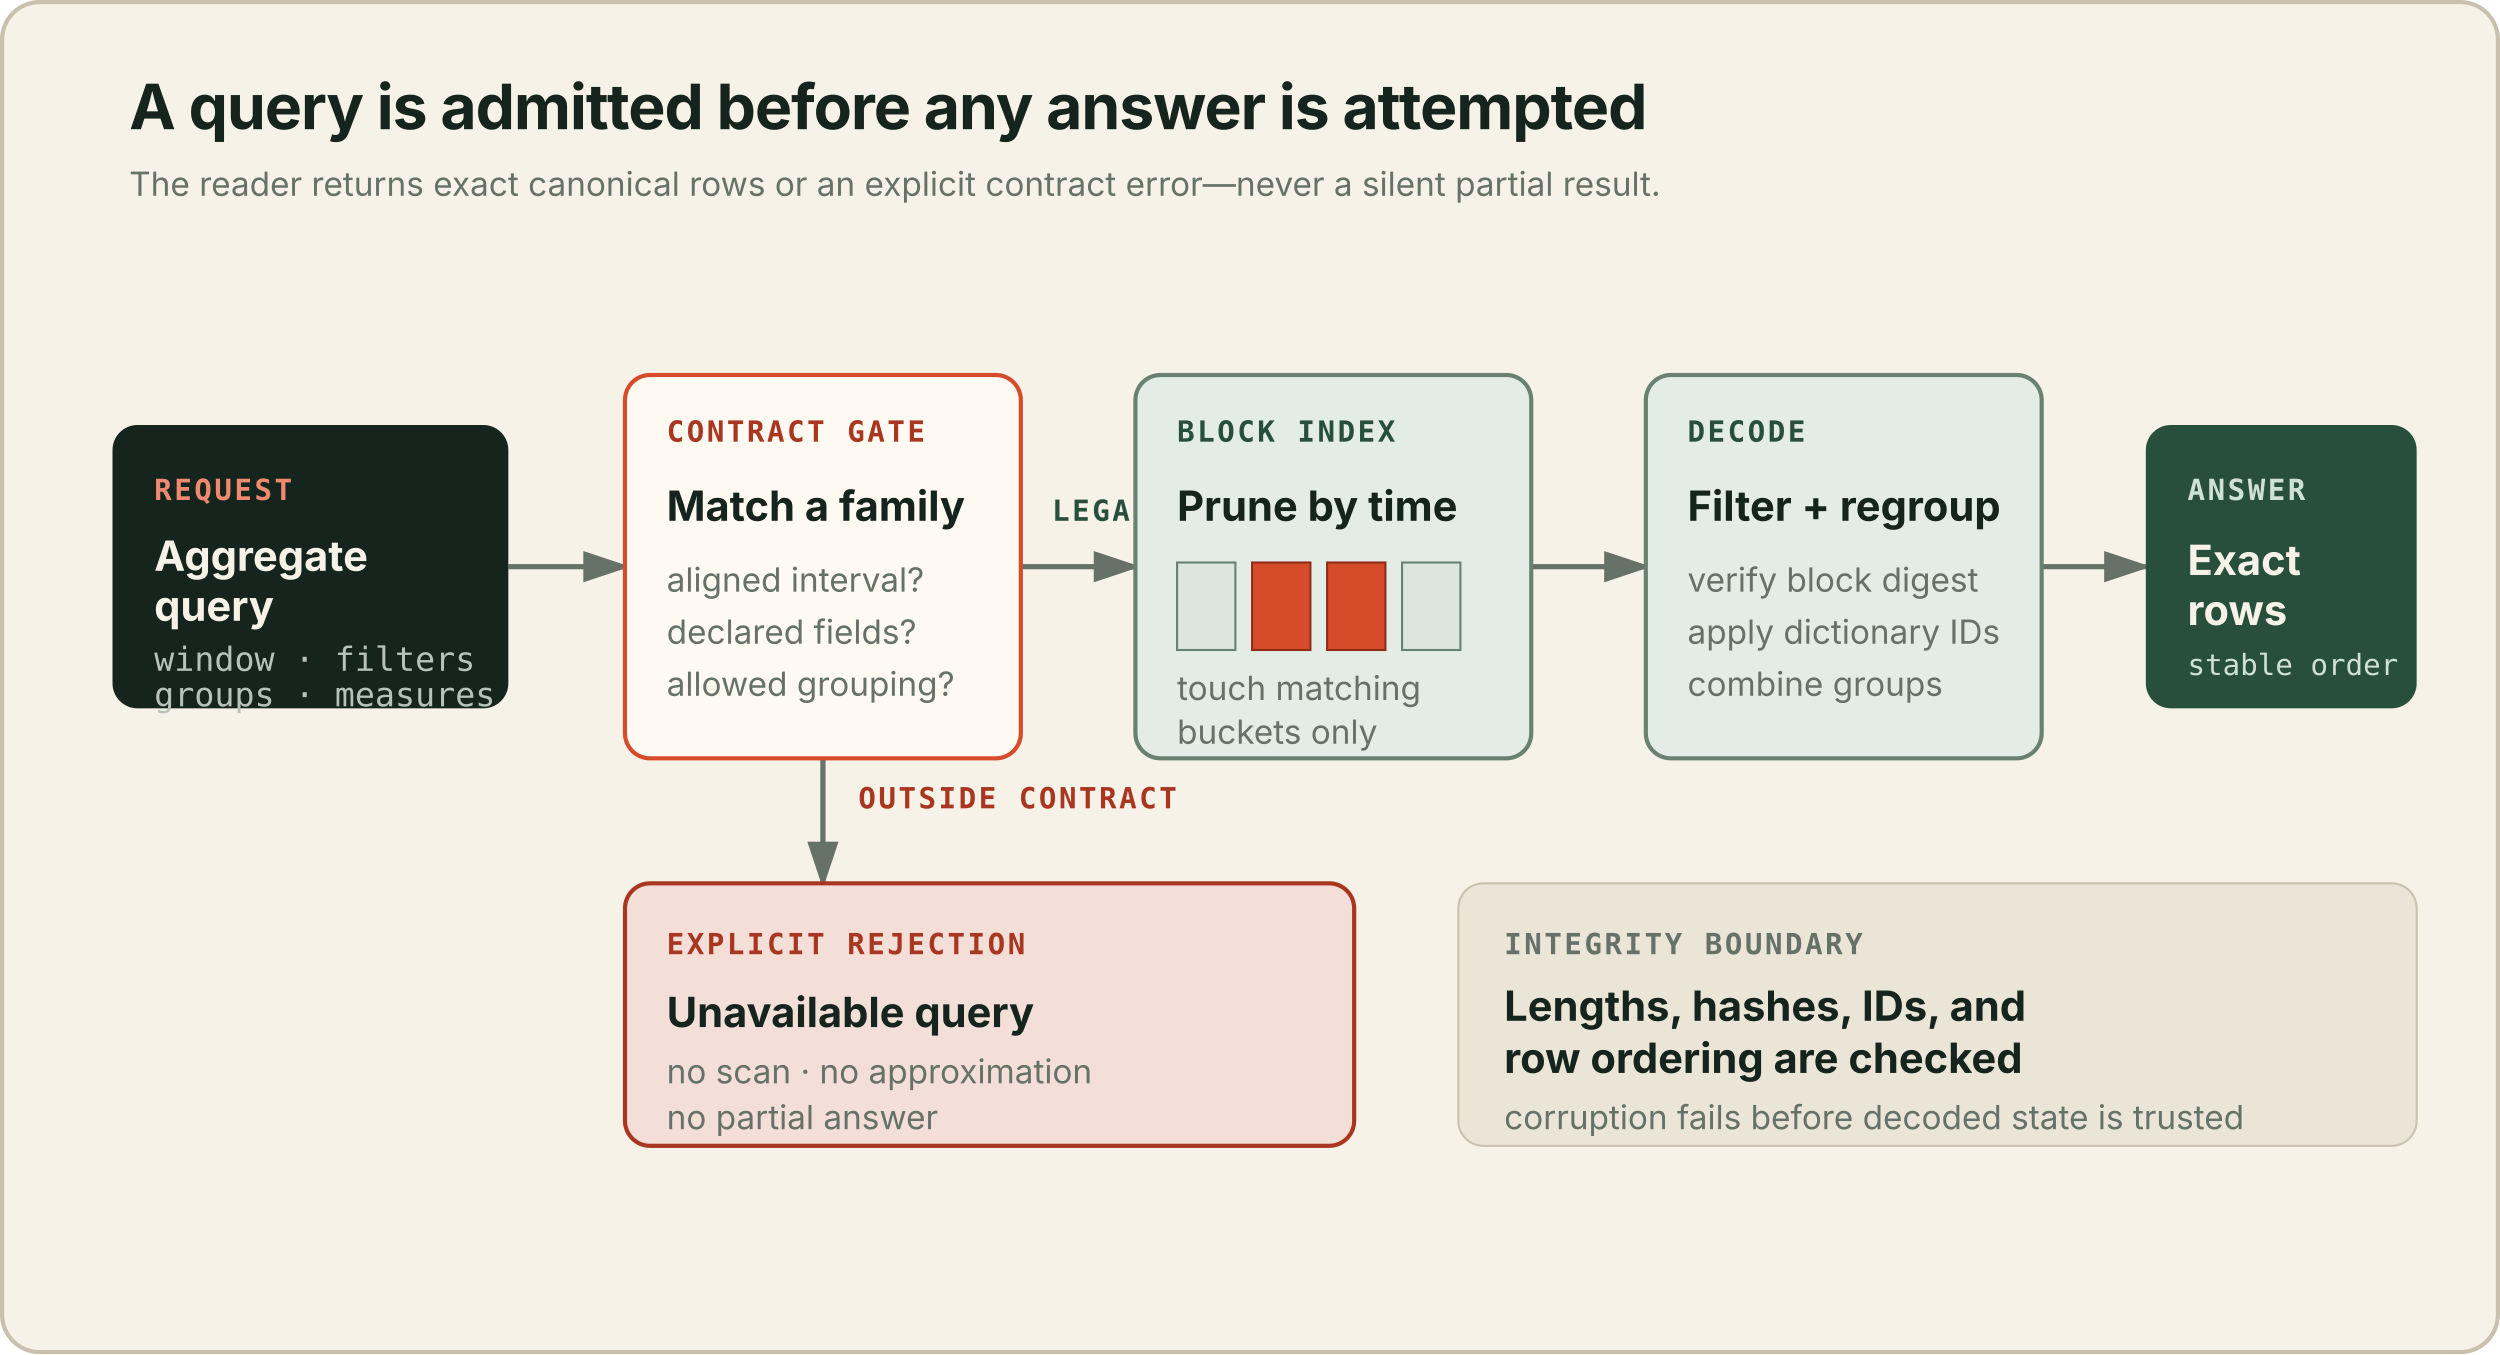
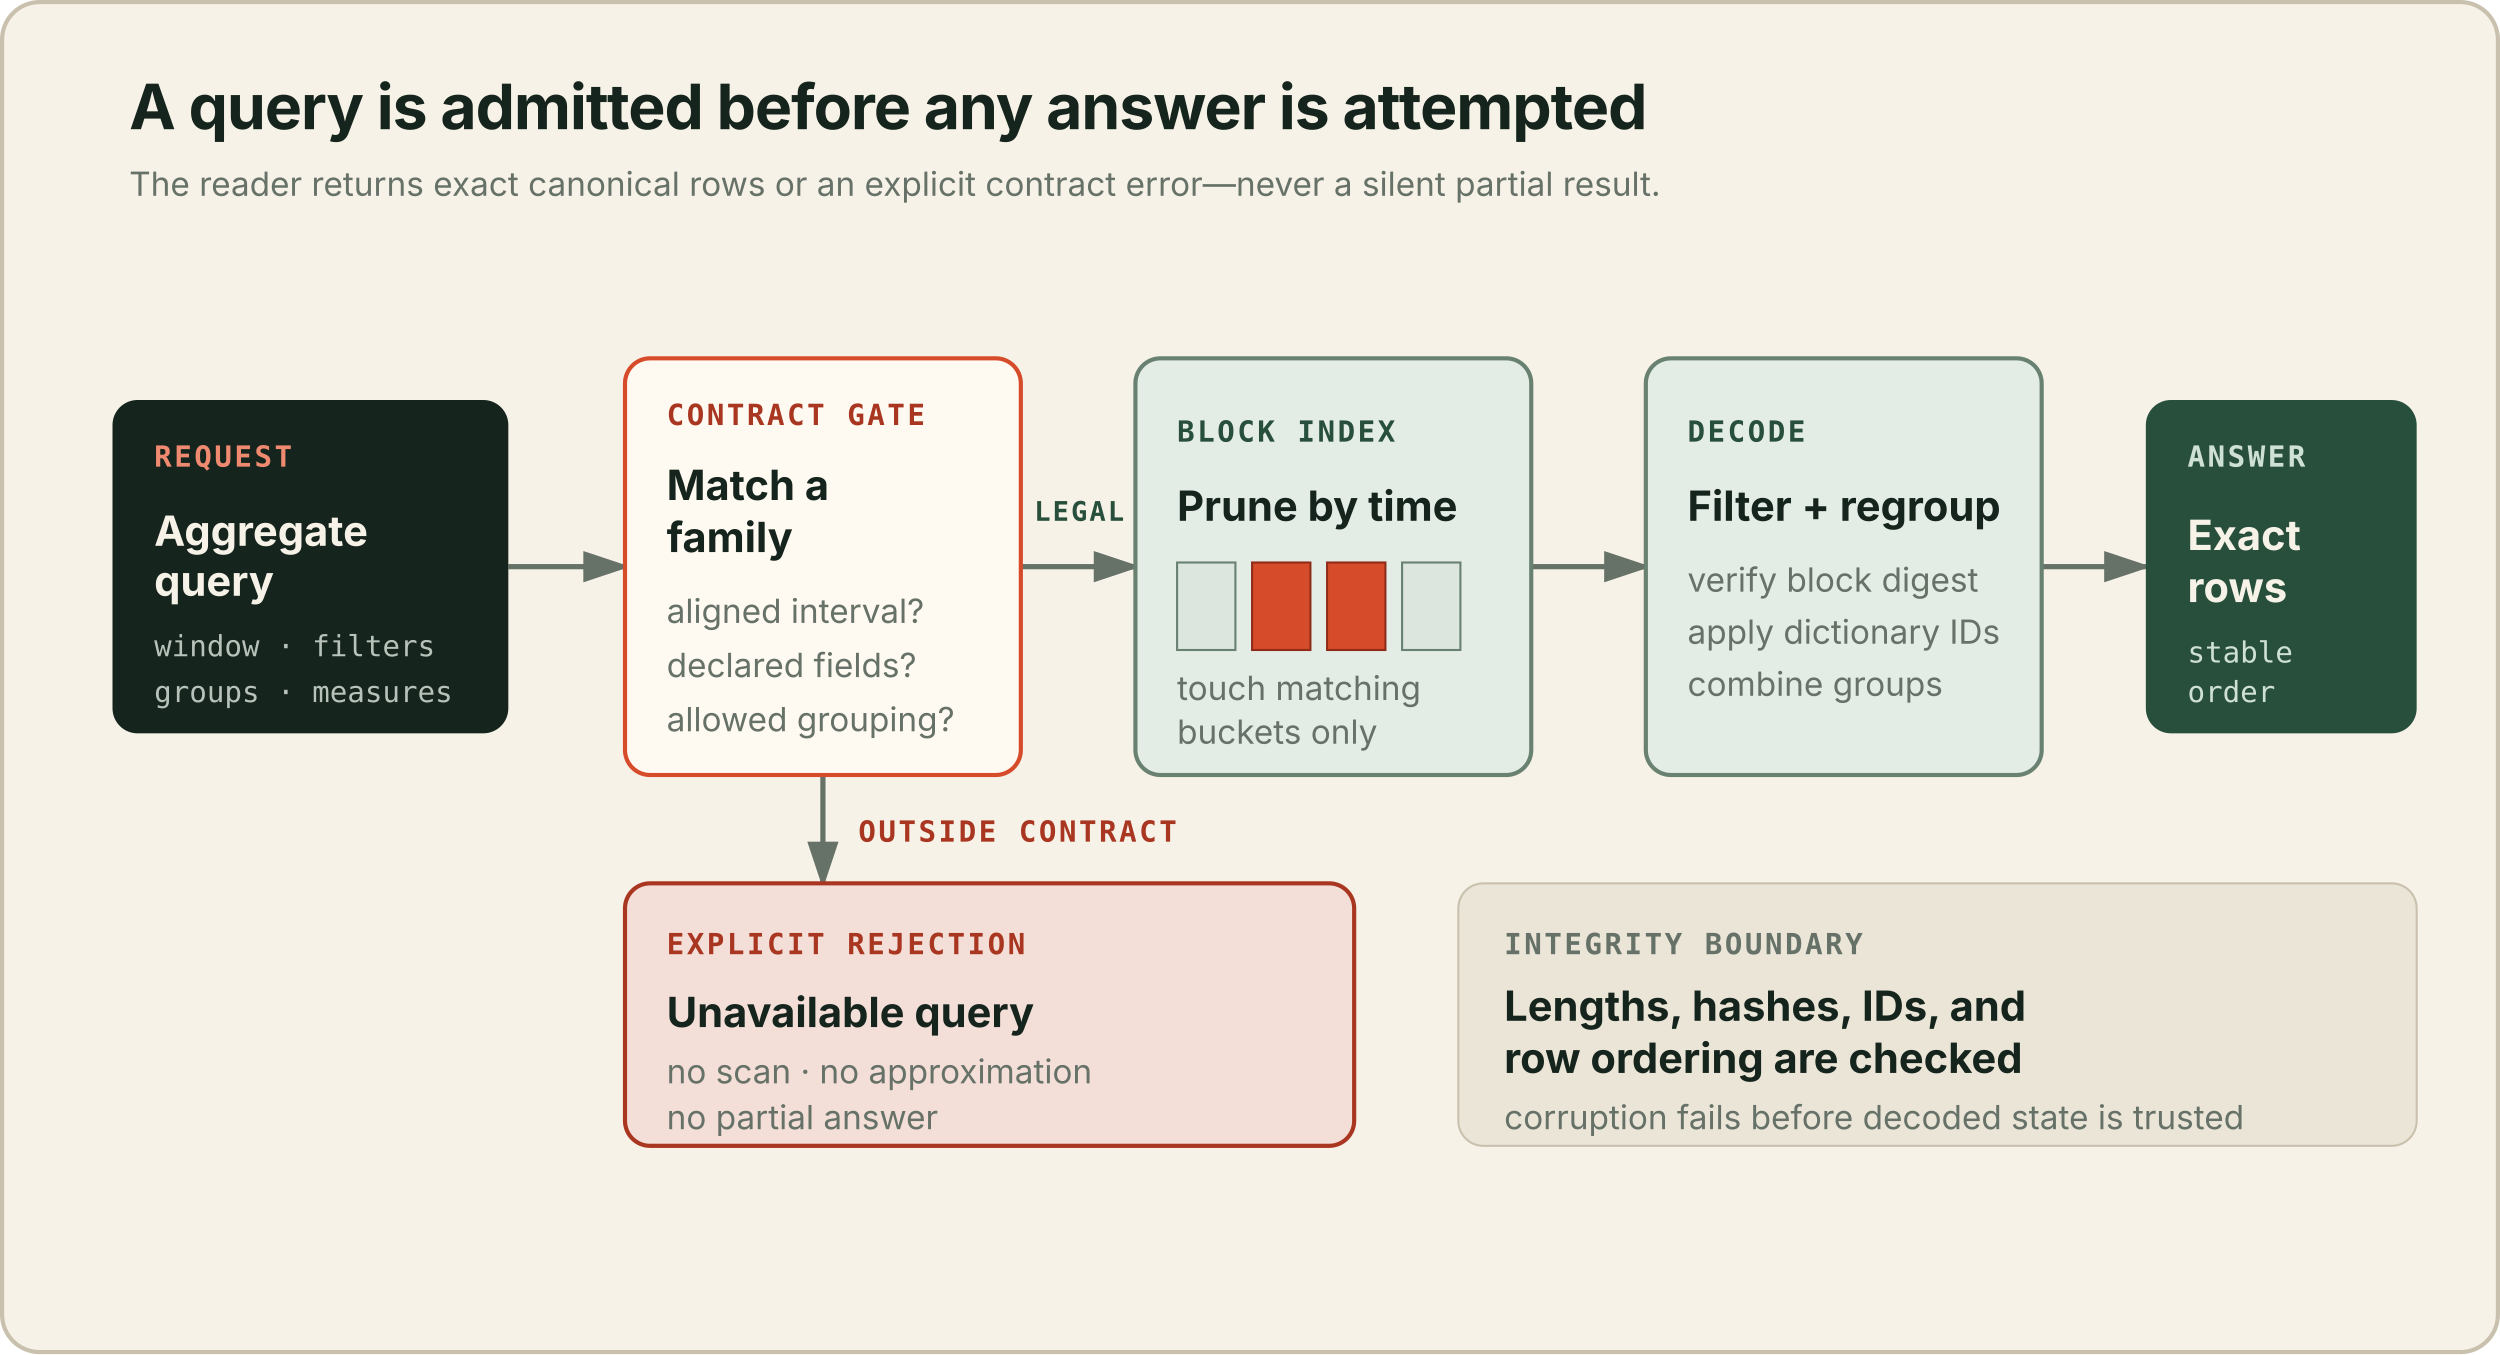
<svg xmlns="http://www.w3.org/2000/svg" width="1200" height="650" viewBox="0 0 1200 650" role="img" aria-labelledby="title desc">
  <defs>
    <marker id="arrow" markerWidth="10" markerHeight="10" refX="8" refY="3" orient="auto" markerUnits="strokeWidth">
      <path d="M0 0L9 3 0 6z" fill="#667168" />
    </marker>
    <style>
      .sans{font-family:Inter,ui-sans-serif,system-ui,sans-serif}.mono{font-family:ui-monospace,SFMono-Regular,Menlo,monospace}
      .ink{fill:#15241c}.muted{fill:#667168}.title{font-size:30px;font-weight:750;letter-spacing:-.5px}.head{font-size:20px;font-weight:750}.small{font-size:16px}.step{font-size:14px;font-weight:700;letter-spacing:1.2px}
    </style>
  </defs>
  <rect x="1" y="1" width="1198" height="648" rx="18" fill="#f7f2e8" stroke="#c9c0ad" stroke-width="2" />
  <text x="62" y="62" class="sans title ink">A query is admitted before any answer is attempted</text>
  <text x="62" y="94" class="sans small muted">The reader returns exact canonical rows or an explicit contract error—never a silent partial result.</text>
  <g fill="none" stroke="#667168" stroke-width="2.5" marker-end="url(#arrow)">
    <path d="M244 272H300" />
    <path d="M490 272H545" />
    <path d="M735 272H790" />
    <path d="M980 272H1030" />
-     <path d="M395 340V424" />
+     <path d="M395 372V424" />
  </g>
-   <text x="505" y="250" class="mono step" fill="#284f3c">LEGAL</text>
-   <text x="412" y="388" class="mono step" fill="#a93620">OUTSIDE CONTRACT</text>
-   <rect x="54" y="204" width="190" height="136" rx="12" fill="#15241c" />
-   <text x="74" y="240" class="mono step" fill="#ef8a70">REQUEST</text>
-   <text x="74" y="274" class="sans head" fill="#f7f2e8">Aggregate</text>
-   <text x="74" y="298" class="sans head" fill="#f7f2e8">query</text>
-   <text x="74" y="322" class="mono small" fill="#b7c2ba">window · filters</text>
-   <text x="74" y="339" class="mono small" fill="#b7c2ba">groups · measures</text>
-   <rect x="300" y="180" width="190" height="184" rx="12" fill="#fffaf1" stroke="#d64b2a" stroke-width="2" />
-   <text x="320" y="212" class="mono step" fill="#a93620">CONTRACT GATE</text>
-   <text x="320" y="250" class="sans head ink">Match a family</text>
-   <text x="320" y="284" class="sans small muted">aligned interval?</text>
-   <text x="320" y="309" class="sans small muted">declared fields?</text>
-   <text x="320" y="334" class="sans small muted">allowed grouping?</text>
-   <rect x="545" y="180" width="190" height="184" rx="12" fill="#e4ece6" stroke="#688171" stroke-width="2" />
+   <text x="518" y="250" text-anchor="middle" class="mono" font-size="13" font-weight="700" letter-spacing="1px" fill="#284f3c">LEGAL</text>
+   <text x="412" y="404" class="mono step" fill="#a93620">OUTSIDE CONTRACT</text>
+   <rect x="54" y="192" width="190" height="160" rx="12" fill="#15241c" />
+   <text x="74" y="224" class="mono step" fill="#ef8a70">REQUEST</text>
+   <text x="74" y="262" class="sans head" fill="#f7f2e8">Aggregate</text>
+   <text x="74" y="286" class="sans head" fill="#f7f2e8">query</text>
+   <text x="74" y="315" class="mono" font-size="14" fill="#b7c2ba">window · filters</text>
+   <text x="74" y="337" class="mono" font-size="14" fill="#b7c2ba">groups · measures</text>
+   <rect x="300" y="172" width="190" height="200" rx="12" fill="#fffaf1" stroke="#d64b2a" stroke-width="2" />
+   <text x="320" y="204" class="mono step" fill="#a93620">CONTRACT GATE</text>
+   <text x="320" y="240" class="sans head ink">Match a</text>
+   <text x="320" y="265" class="sans head ink">family</text>
+   <text x="320" y="299" class="sans small muted">aligned interval?</text>
+   <text x="320" y="325" class="sans small muted">declared fields?</text>
+   <text x="320" y="351" class="sans small muted">allowed grouping?</text>
+   <rect x="545" y="172" width="190" height="200" rx="12" fill="#e4ece6" stroke="#688171" stroke-width="2" />
  <text x="565" y="212" class="mono step" fill="#284f3c">BLOCK INDEX</text>
  <text x="565" y="250" class="sans head ink">Prune by time</text>
  <rect x="565" y="270" width="28" height="42" fill="#dce5de" stroke="#688171" />
  <rect x="601" y="270" width="28" height="42" fill="#d64b2a" stroke="#8f2c18" />
  <rect x="637" y="270" width="28" height="42" fill="#d64b2a" stroke="#8f2c18" />
  <rect x="673" y="270" width="28" height="42" fill="#dce5de" stroke="#688171" />
  <text x="565" y="336" class="sans small muted">touch matching</text>
  <text x="565" y="357" class="sans small muted">buckets only</text>
-   <rect x="790" y="180" width="190" height="184" rx="12" fill="#e4ece6" stroke="#688171" stroke-width="2" />
+   <rect x="790" y="172" width="190" height="200" rx="12" fill="#e4ece6" stroke="#688171" stroke-width="2" />
  <text x="810" y="212" class="mono step" fill="#284f3c">DECODE</text>
  <text x="810" y="250" class="sans head ink">Filter + regroup</text>
  <text x="810" y="284" class="sans small muted">verify block digest</text>
  <text x="810" y="309" class="sans small muted">apply dictionary IDs</text>
  <text x="810" y="334" class="sans small muted">combine groups</text>
-   <rect x="1030" y="204" width="130" height="136" rx="12" fill="#284f3c" />
-   <text x="1050" y="240" class="mono step" fill="#cfe0d5">ANSWER</text>
-   <text x="1050" y="276" class="sans head" fill="#f7f2e8">Exact</text>
-   <text x="1050" y="300" class="sans head" fill="#f7f2e8">rows</text>
-   <text x="1050" y="324" class="mono" font-size="14" fill="#cfe0d5">stable order</text>
+   <rect x="1030" y="192" width="130" height="160" rx="12" fill="#284f3c" />
+   <text x="1050" y="224" class="mono step" fill="#cfe0d5">ANSWER</text>
+   <text x="1050" y="264" class="sans head" fill="#f7f2e8">Exact</text>
+   <text x="1050" y="289" class="sans head" fill="#f7f2e8">rows</text>
+   <text x="1050" y="318" class="mono" font-size="14" fill="#cfe0d5">stable</text>
+   <text x="1050" y="337" class="mono" font-size="14" fill="#cfe0d5">order</text>
  <rect x="300" y="424" width="350" height="126" rx="12" fill="#f4dfd8" stroke="#a93620" stroke-width="2" />
  <text x="320" y="458" class="mono step" fill="#a93620">EXPLICIT REJECTION</text>
  <text x="320" y="493" class="sans head ink">Unavailable query</text>
  <text x="320" y="520" class="sans small muted">no scan · no approximation</text>
  <text x="320" y="542" class="sans small muted">no partial answer</text>
  <rect x="700" y="424" width="460" height="126" rx="12" fill="#ebe5d8" stroke="#c9c0ad" />
  <text x="722" y="458" class="mono step" fill="#667168">INTEGRITY BOUNDARY</text>
  <text x="722" y="490" class="sans head ink">Lengths, hashes, IDs, and</text>
  <text x="722" y="515" class="sans head ink">row ordering are checked</text>
  <text x="722" y="542" class="sans small muted">corruption fails before decoded state is trusted</text>
</svg>
